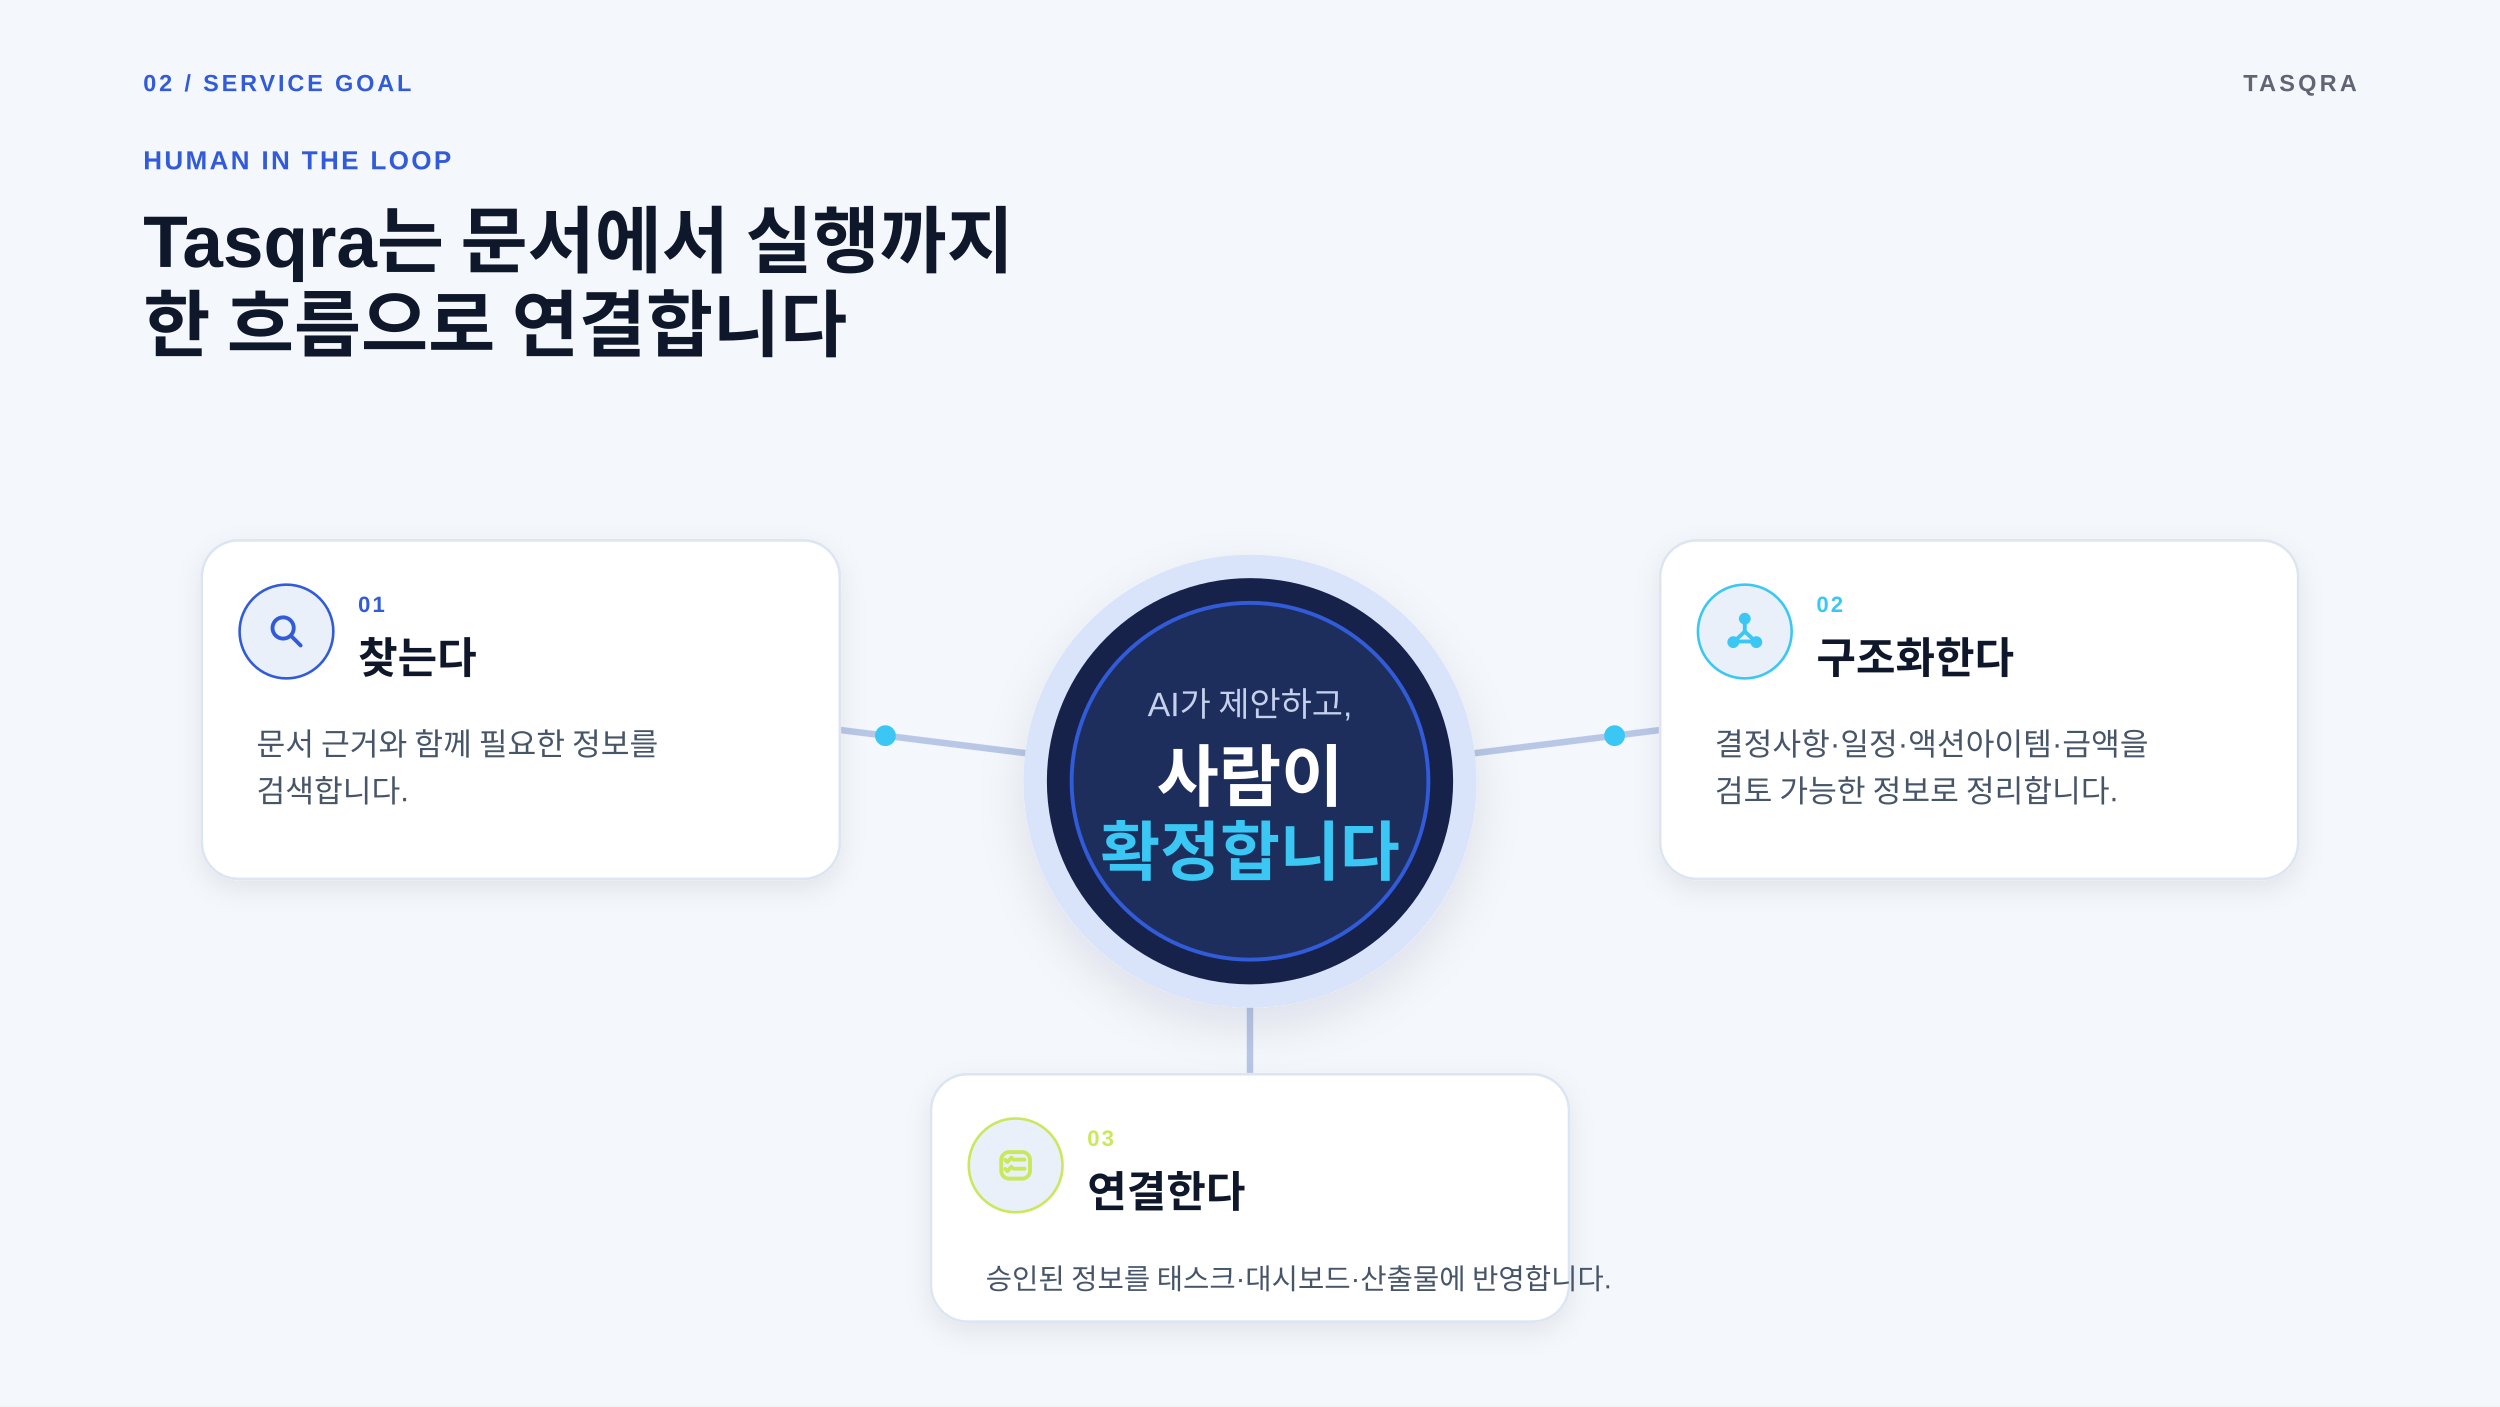
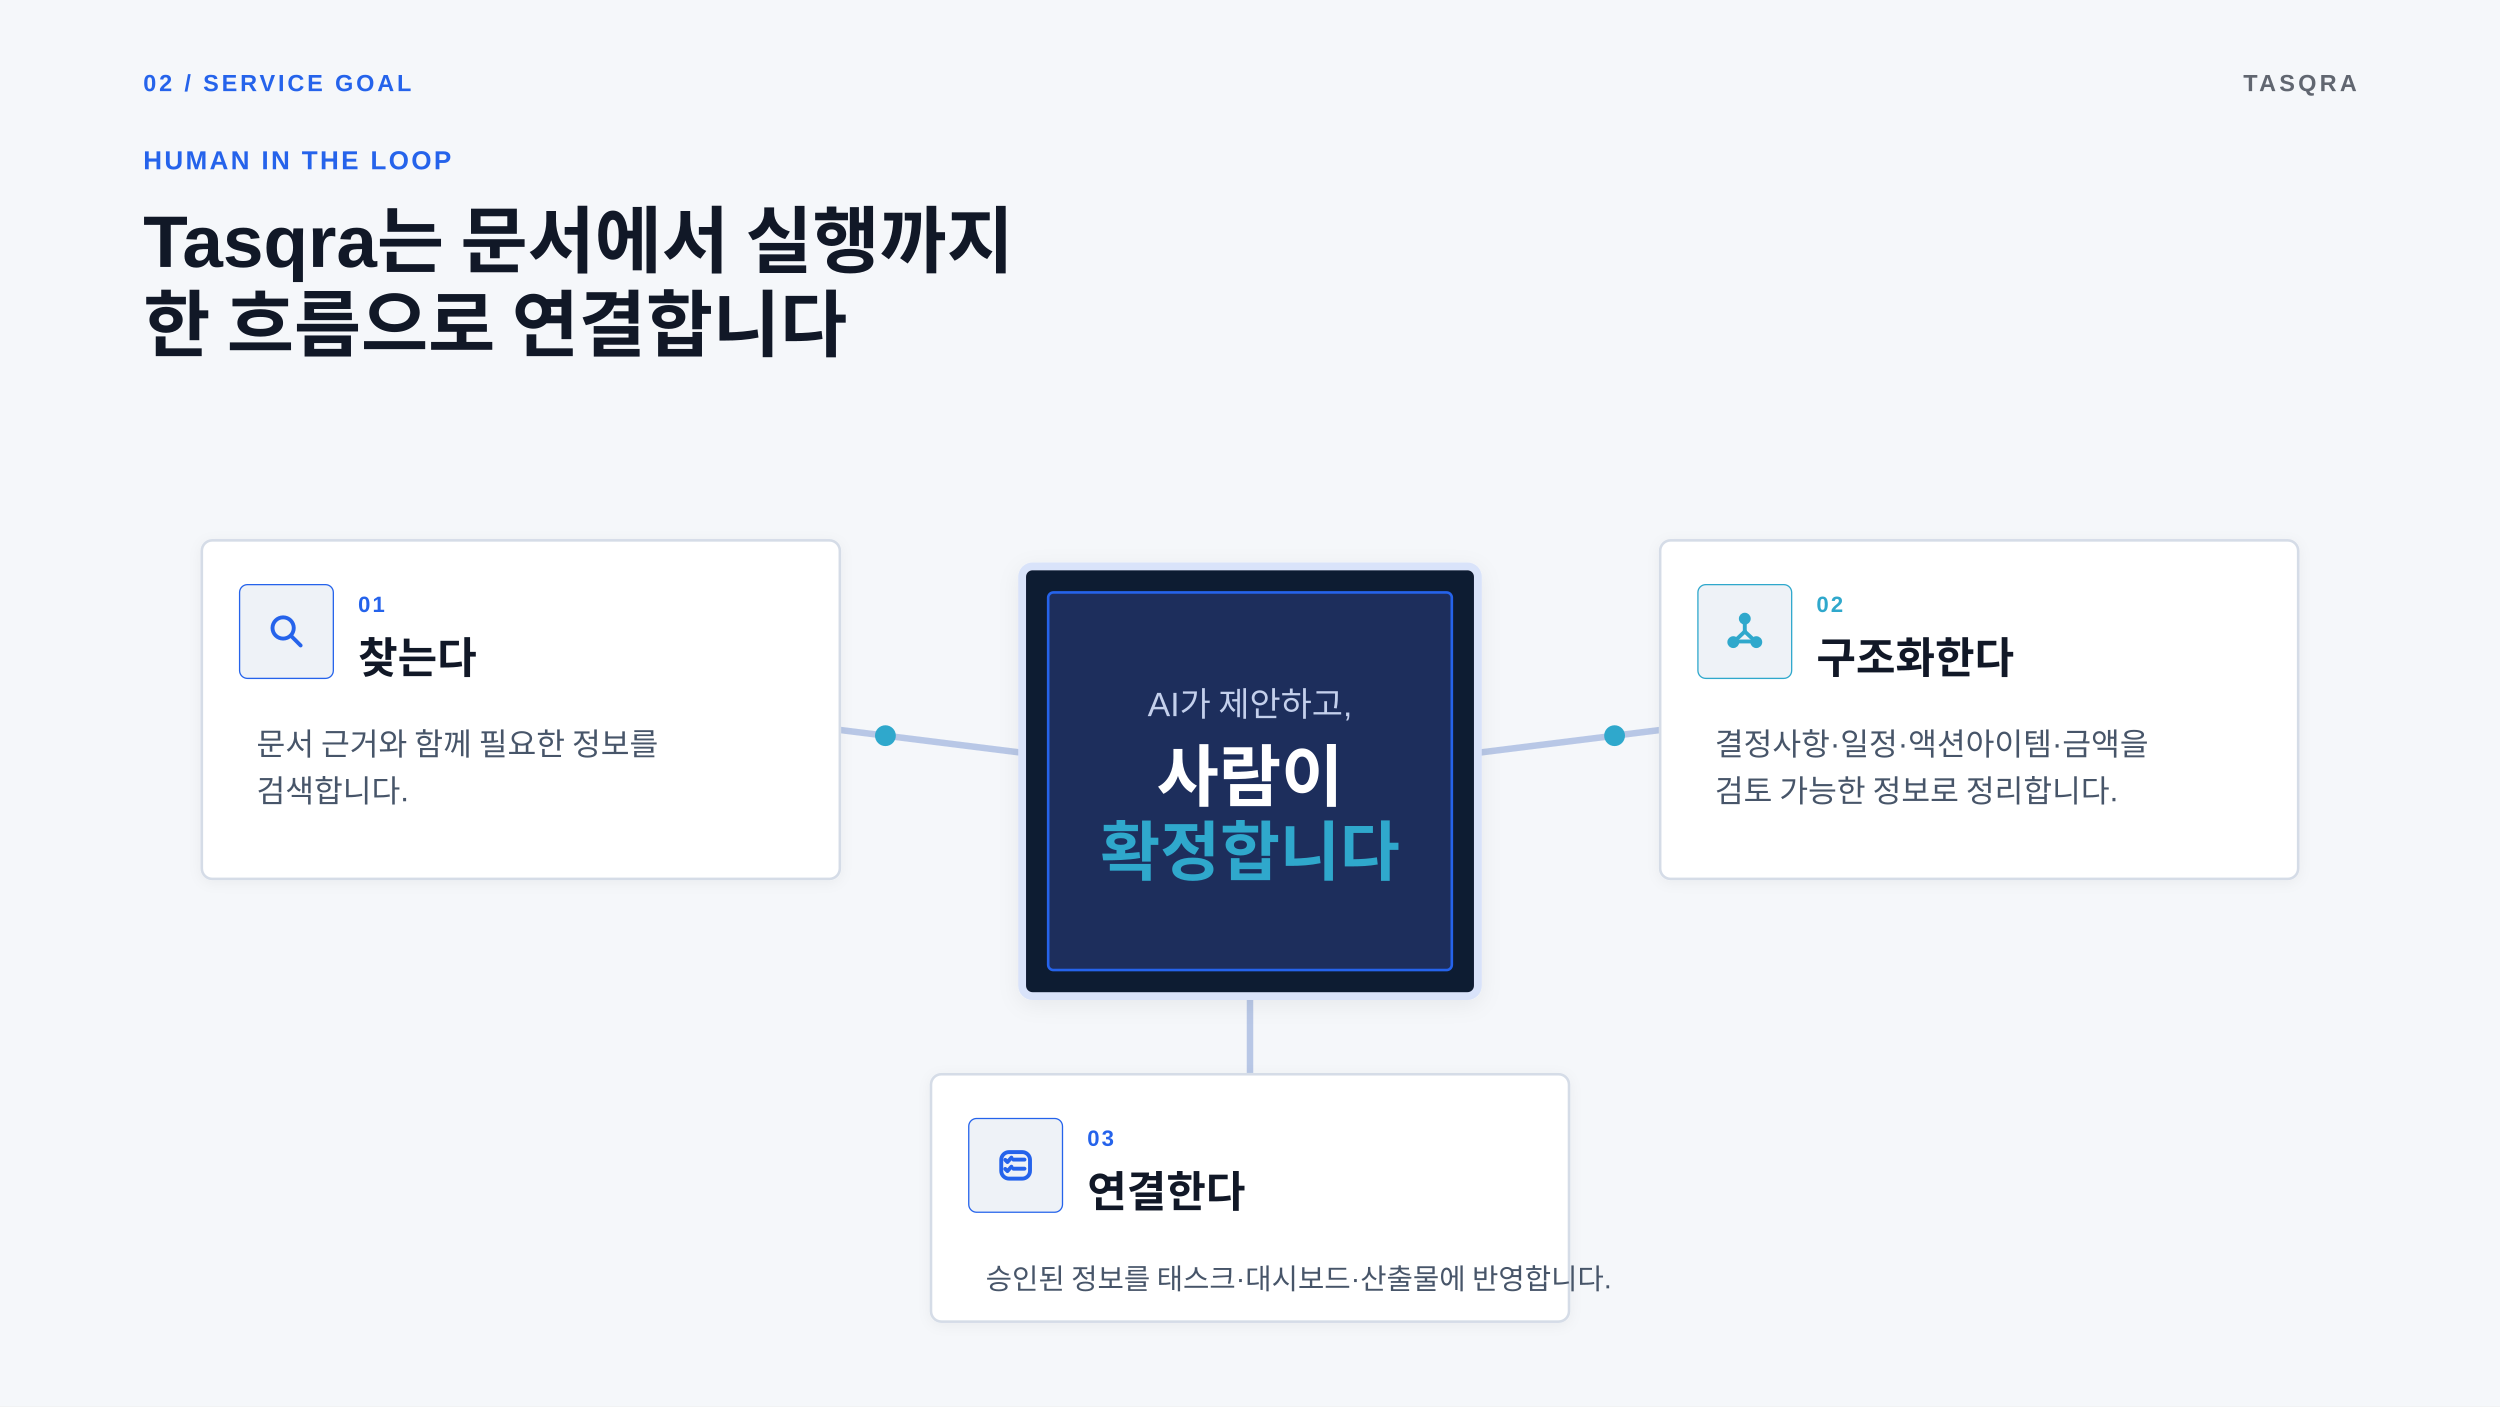
<svg xmlns="http://www.w3.org/2000/svg" width="1920" height="1080" viewBox="0 0 1920 1080">
  <defs>
    <style>@font-face{font-family:NotoKR;src:url("../../포트폴리오/NotoSansKR.ttf") format("truetype");} text{font-family:NotoKR,Arial,sans-serif;}</style>
    <filter id="shadow" x="-20%" y="-20%" width="140%" height="140%">
-       <feDropShadow dx="0" dy="14" stdDeviation="18" flood-color="#0E162F" flood-opacity="0.10" />
+       <feDropShadow dx="0" dy="4" stdDeviation="8" flood-color="#09111F" flood-opacity="0.06" />
    </filter>
    <filter id="softShadow" x="-20%" y="-20%" width="140%" height="140%">
-       <feDropShadow dx="0" dy="7" stdDeviation="10" flood-color="#0E162F" flood-opacity="0.08" />
+       <feDropShadow dx="0" dy="2" stdDeviation="5" flood-color="#09111F" flood-opacity="0.05" />
    </filter>
  </defs>
-   <rect x="0" y="0" width="1920" height="1080" rx="0" fill="#F4F7FC" stroke="none" stroke-width="0" opacity="1" />
-   <text x="110" y="70" font-family="NotoKR, Arial, sans-serif" font-size="18" font-weight="700" font-style="normal" fill="#315BD8" text-anchor="start" letter-spacing="2.2" opacity="1">02  /  SERVICE GOAL</text>
-   <text x="1810" y="70" font-family="NotoKR, Arial, sans-serif" font-size="18" font-weight="800" font-style="normal" fill="#0F172A" text-anchor="end" letter-spacing="2.5" opacity="0.65">TASQRA</text>
-   <text x="110" y="130" font-family="NotoKR, Arial, sans-serif" font-size="20" font-weight="800" font-style="normal" fill="#315BD8" text-anchor="start" letter-spacing="1.8" opacity="1">HUMAN IN THE LOOP</text>
-   <text x="110" y="205" font-family="NotoKR, Arial, sans-serif" font-size="56" font-weight="800" fill="#0F172A" text-anchor="start">
+   <rect x="0" y="0" width="1920" height="1080" rx="0" fill="#F5F7FA" stroke="none" stroke-width="0" opacity="1" />
+   <text x="110" y="70" font-family="NotoKR, Arial, sans-serif" font-size="18" font-weight="700" font-style="normal" fill="#2563EB" text-anchor="start" letter-spacing="2.2" opacity="1">02  /  SERVICE GOAL</text>
+   <text x="1810" y="70" font-family="NotoKR, Arial, sans-serif" font-size="18" font-weight="800" font-style="normal" fill="#111827" text-anchor="end" letter-spacing="2.5" opacity="0.65">TASQRA</text>
+   <text x="110" y="130" font-family="NotoKR, Arial, sans-serif" font-size="20" font-weight="800" font-style="normal" fill="#2563EB" text-anchor="start" letter-spacing="1.8" opacity="1">HUMAN IN THE LOOP</text>
+   <text x="110" y="205" font-family="NotoKR, Arial, sans-serif" font-size="56" font-weight="800" fill="#111827" text-anchor="start">
    <tspan x="110" dy="0">Tasqra는 문서에서 실행까지</tspan>
    <tspan x="110" dy="64.4">한 흐름으로 연결합니다</tspan>
  </text>
-   <line x1="960" y1="600" x2="400" y2="530" stroke="#B8C7E6" stroke-width="5" stroke-linecap="round" opacity="1" />
-   <circle cx="680.0" cy="565.0" r="8" fill="#3BC7F4" stroke="none" stroke-width="0" opacity="1" />
-   <line x1="960" y1="600" x2="1520" y2="530" stroke="#B8C7E6" stroke-width="5" stroke-linecap="round" opacity="1" />
-   <circle cx="1240.0" cy="565.0" r="8" fill="#3BC7F4" stroke="none" stroke-width="0" opacity="1" />
-   <line x1="960" y1="600" x2="960" y2="900" stroke="#B8C7E6" stroke-width="5" stroke-linecap="round" opacity="1" />
-   <circle cx="960.0" cy="750.0" r="8" fill="#3BC7F4" stroke="none" stroke-width="0" opacity="1" />
-   <circle cx="960" cy="600" r="165" fill="#16234A" stroke="#D9E3FA" stroke-width="18" opacity="1" filter="url(#shadow)" />
-   <circle cx="960" cy="600" r="137" fill="#1D2E5C" stroke="#315BD8" stroke-width="3" opacity="1" />
+   <line x1="960" y1="600" x2="400" y2="530" stroke="#B8C7E6" stroke-width="5" stroke-linecap="square" opacity="1" />
+   <circle cx="680.0" cy="565.0" r="8" fill="#2FA8CC" stroke="none" stroke-width="0" opacity="1" />
+   <line x1="960" y1="600" x2="1520" y2="530" stroke="#B8C7E6" stroke-width="5" stroke-linecap="square" opacity="1" />
+   <circle cx="1240.0" cy="565.0" r="8" fill="#2FA8CC" stroke="none" stroke-width="0" opacity="1" />
+   <line x1="960" y1="600" x2="960" y2="900" stroke="#B8C7E6" stroke-width="5" stroke-linecap="square" opacity="1" />
+   <circle cx="960.0" cy="750.0" r="8" fill="#2FA8CC" stroke="none" stroke-width="0" opacity="1" />
+   <rect x="785" y="435" width="350" height="330" rx="8" fill="#111B31" stroke="#D9E3FA" stroke-width="6" opacity="1" filter="url(#shadow)" />
+   <rect x="805" y="455" width="310" height="290" rx="4" fill="#1D2E5C" stroke="#2563EB" stroke-width="2" opacity="1" />
  <text x="960" y="550" font-family="NotoKR, Arial, sans-serif" font-size="26" font-weight="500" font-style="normal" fill="#C4D0EC" text-anchor="middle" letter-spacing="0" opacity="1">AI가 제안하고,</text>
  <text x="960" y="615" font-family="NotoKR, Arial, sans-serif" font-size="52" font-weight="800" font-style="normal" fill="#FFFFFF" text-anchor="middle" letter-spacing="0" opacity="1">사람이</text>
-   <text x="960" y="672" font-family="NotoKR, Arial, sans-serif" font-size="50" font-weight="800" font-style="normal" fill="#3BC7F4" text-anchor="middle" letter-spacing="0" opacity="1">확정합니다</text>
-   <rect x="155" y="415" width="490" height="260" rx="28" fill="#FFFFFF" stroke="#DCE5F1" stroke-width="2" opacity="1" filter="url(#softShadow)" />
-   <circle cx="220" cy="485" r="36" fill="#EAF0FA" stroke="#315BD8" stroke-width="2" opacity="1" />
-   <g fill="none" stroke="#315BD8" stroke-width="3" stroke-linecap="round">
+   <text x="960" y="672" font-family="NotoKR, Arial, sans-serif" font-size="50" font-weight="800" font-style="normal" fill="#2FA8CC" text-anchor="middle" letter-spacing="0" opacity="1">확정합니다</text>
+   <rect x="155" y="415" width="490" height="260" rx="8" fill="#FFFFFF" stroke="#D5DCE7" stroke-width="2" opacity="1" filter="url(#softShadow)" />
+   <rect x="184" y="449" width="72" height="72" rx="6" fill="#EEF2F7" stroke="#2563EB" stroke-width="1" opacity="1" />
+   <g fill="none" stroke="#2563EB" stroke-width="3" stroke-linecap="round">
    <circle cx="217.45" cy="482.28" r="8.16" />
    <line x1="223.4" y1="488.23" x2="230.88" y2="495.71" />
  </g>
-   <text x="275" y="470" font-family="NotoKR, Arial, sans-serif" font-size="17" font-weight="800" font-style="normal" fill="#315BD8" text-anchor="start" letter-spacing="1.6" opacity="1">01</text>
-   <text x="275" y="517" font-family="NotoKR, Arial, sans-serif" font-size="33" font-weight="800" font-style="normal" fill="#0F172A" text-anchor="start" letter-spacing="0" opacity="1">찾는다</text>
+   <text x="275" y="470" font-family="NotoKR, Arial, sans-serif" font-size="17" font-weight="800" font-style="normal" fill="#2563EB" text-anchor="start" letter-spacing="1.6" opacity="1">01</text>
+   <text x="275" y="517" font-family="NotoKR, Arial, sans-serif" font-size="33" font-weight="800" font-style="normal" fill="#111827" text-anchor="start" letter-spacing="0" opacity="1">찾는다</text>
  <text x="197" y="580" font-family="NotoKR, Arial, sans-serif" font-size="24" font-weight="500" fill="#475569" text-anchor="start">
    <tspan x="197" dy="0">문서 근거와 함께 필요한 정보를</tspan>
    <tspan x="197" dy="36.0">검색합니다.</tspan>
  </text>
-   <rect x="1275" y="415" width="490" height="260" rx="28" fill="#FFFFFF" stroke="#DCE5F1" stroke-width="2" opacity="1" filter="url(#softShadow)" />
-   <circle cx="1340" cy="485" r="36" fill="#EAF0FA" stroke="#3BC7F4" stroke-width="2" opacity="1" />
-   <g fill="none" stroke="#3BC7F4" stroke-width="3" stroke-linecap="round">
+   <rect x="1275" y="415" width="490" height="260" rx="8" fill="#FFFFFF" stroke="#D5DCE7" stroke-width="2" opacity="1" filter="url(#softShadow)" />
+   <rect x="1304" y="449" width="72" height="72" rx="6" fill="#EEF2F7" stroke="#2FA8CC" stroke-width="1" opacity="1" />
+   <g fill="none" stroke="#2FA8CC" stroke-width="3" stroke-linecap="round">
    <line x1="1340" y1="476.16" x2="1340" y2="485" />
    <line x1="1331.84" y1="492.65" x2="1348.16" y2="492.65" />
    <line x1="1331.84" y1="492.65" x2="1340" y2="485" />
    <line x1="1348.16" y1="492.65" x2="1340" y2="485" />
-     <circle cx="1340" cy="475.14" r="3.06" fill="#3BC7F4" />
-     <circle cx="1331.16" cy="493.16" r="3.06" fill="#3BC7F4" />
-     <circle cx="1348.84" cy="493.16" r="3.06" fill="#3BC7F4" />
+     <circle cx="1340" cy="475.14" r="3.06" fill="#2FA8CC" />
+     <circle cx="1331.16" cy="493.16" r="3.06" fill="#2FA8CC" />
+     <circle cx="1348.84" cy="493.16" r="3.06" fill="#2FA8CC" />
  </g>
-   <text x="1395" y="470" font-family="NotoKR, Arial, sans-serif" font-size="17" font-weight="800" font-style="normal" fill="#3BC7F4" text-anchor="start" letter-spacing="1.6" opacity="1">02</text>
-   <text x="1395" y="517" font-family="NotoKR, Arial, sans-serif" font-size="33" font-weight="800" font-style="normal" fill="#0F172A" text-anchor="start" letter-spacing="0" opacity="1">구조화한다</text>
+   <text x="1395" y="470" font-family="NotoKR, Arial, sans-serif" font-size="17" font-weight="800" font-style="normal" fill="#2FA8CC" text-anchor="start" letter-spacing="1.6" opacity="1">02</text>
+   <text x="1395" y="517" font-family="NotoKR, Arial, sans-serif" font-size="33" font-weight="800" font-style="normal" fill="#111827" text-anchor="start" letter-spacing="0" opacity="1">구조화한다</text>
  <text x="1317" y="580" font-family="NotoKR, Arial, sans-serif" font-size="24" font-weight="500" fill="#475569" text-anchor="start">
    <tspan x="1317" dy="0">결정사항·일정·액션아이템·금액을</tspan>
    <tspan x="1317" dy="36.0">검토 가능한 정보로 정리합니다.</tspan>
  </text>
-   <rect x="715" y="825" width="490" height="190" rx="28" fill="#FFFFFF" stroke="#DCE5F1" stroke-width="2" opacity="1" filter="url(#softShadow)" />
-   <circle cx="780" cy="895" r="36" fill="#EAF0FA" stroke="#C9E85B" stroke-width="2" opacity="1" />
-   <g fill="none" stroke="#C9E85B" stroke-width="3" stroke-linecap="round" stroke-linejoin="round">
+   <rect x="715" y="825" width="490" height="190" rx="8" fill="#FFFFFF" stroke="#D5DCE7" stroke-width="2" opacity="1" filter="url(#softShadow)" />
+   <rect x="744" y="859" width="72" height="72" rx="6" fill="#EEF2F7" stroke="#2563EB" stroke-width="1" opacity="1" />
+   <g fill="none" stroke="#2563EB" stroke-width="3" stroke-linecap="round" stroke-linejoin="round">
    <rect x="768.95" y="884.8" width="22.1" height="20.4" rx="6" />
    <path d="M 772.01 890.75 l 1.7 1.7 l 3.06 -3.4" />
    <line x1="778.3" y1="890.58" x2="786.8" y2="890.58" />
    <path d="M 772.01 897.72 l 1.7 1.7 l 3.06 -3.4" />
    <line x1="778.3" y1="897.55" x2="786.8" y2="897.55" />
  </g>
-   <text x="835" y="880" font-family="NotoKR, Arial, sans-serif" font-size="17" font-weight="800" font-style="normal" fill="#C9E85B" text-anchor="start" letter-spacing="1.6" opacity="1">03</text>
-   <text x="835" y="927" font-family="NotoKR, Arial, sans-serif" font-size="33" font-weight="800" font-style="normal" fill="#0F172A" text-anchor="start" letter-spacing="0" opacity="1">연결한다</text>
+   <text x="835" y="880" font-family="NotoKR, Arial, sans-serif" font-size="17" font-weight="800" font-style="normal" fill="#2563EB" text-anchor="start" letter-spacing="1.6" opacity="1">03</text>
+   <text x="835" y="927" font-family="NotoKR, Arial, sans-serif" font-size="33" font-weight="800" font-style="normal" fill="#111827" text-anchor="start" letter-spacing="0" opacity="1">연결한다</text>
  <text x="757" y="990" font-family="NotoKR, Arial, sans-serif" font-size="22" font-weight="500" fill="#475569" text-anchor="start">
    <tspan x="757" dy="0">승인된 정보를 태스크·대시보드·산출물에 반영합니다.</tspan>
  </text>
</svg>
